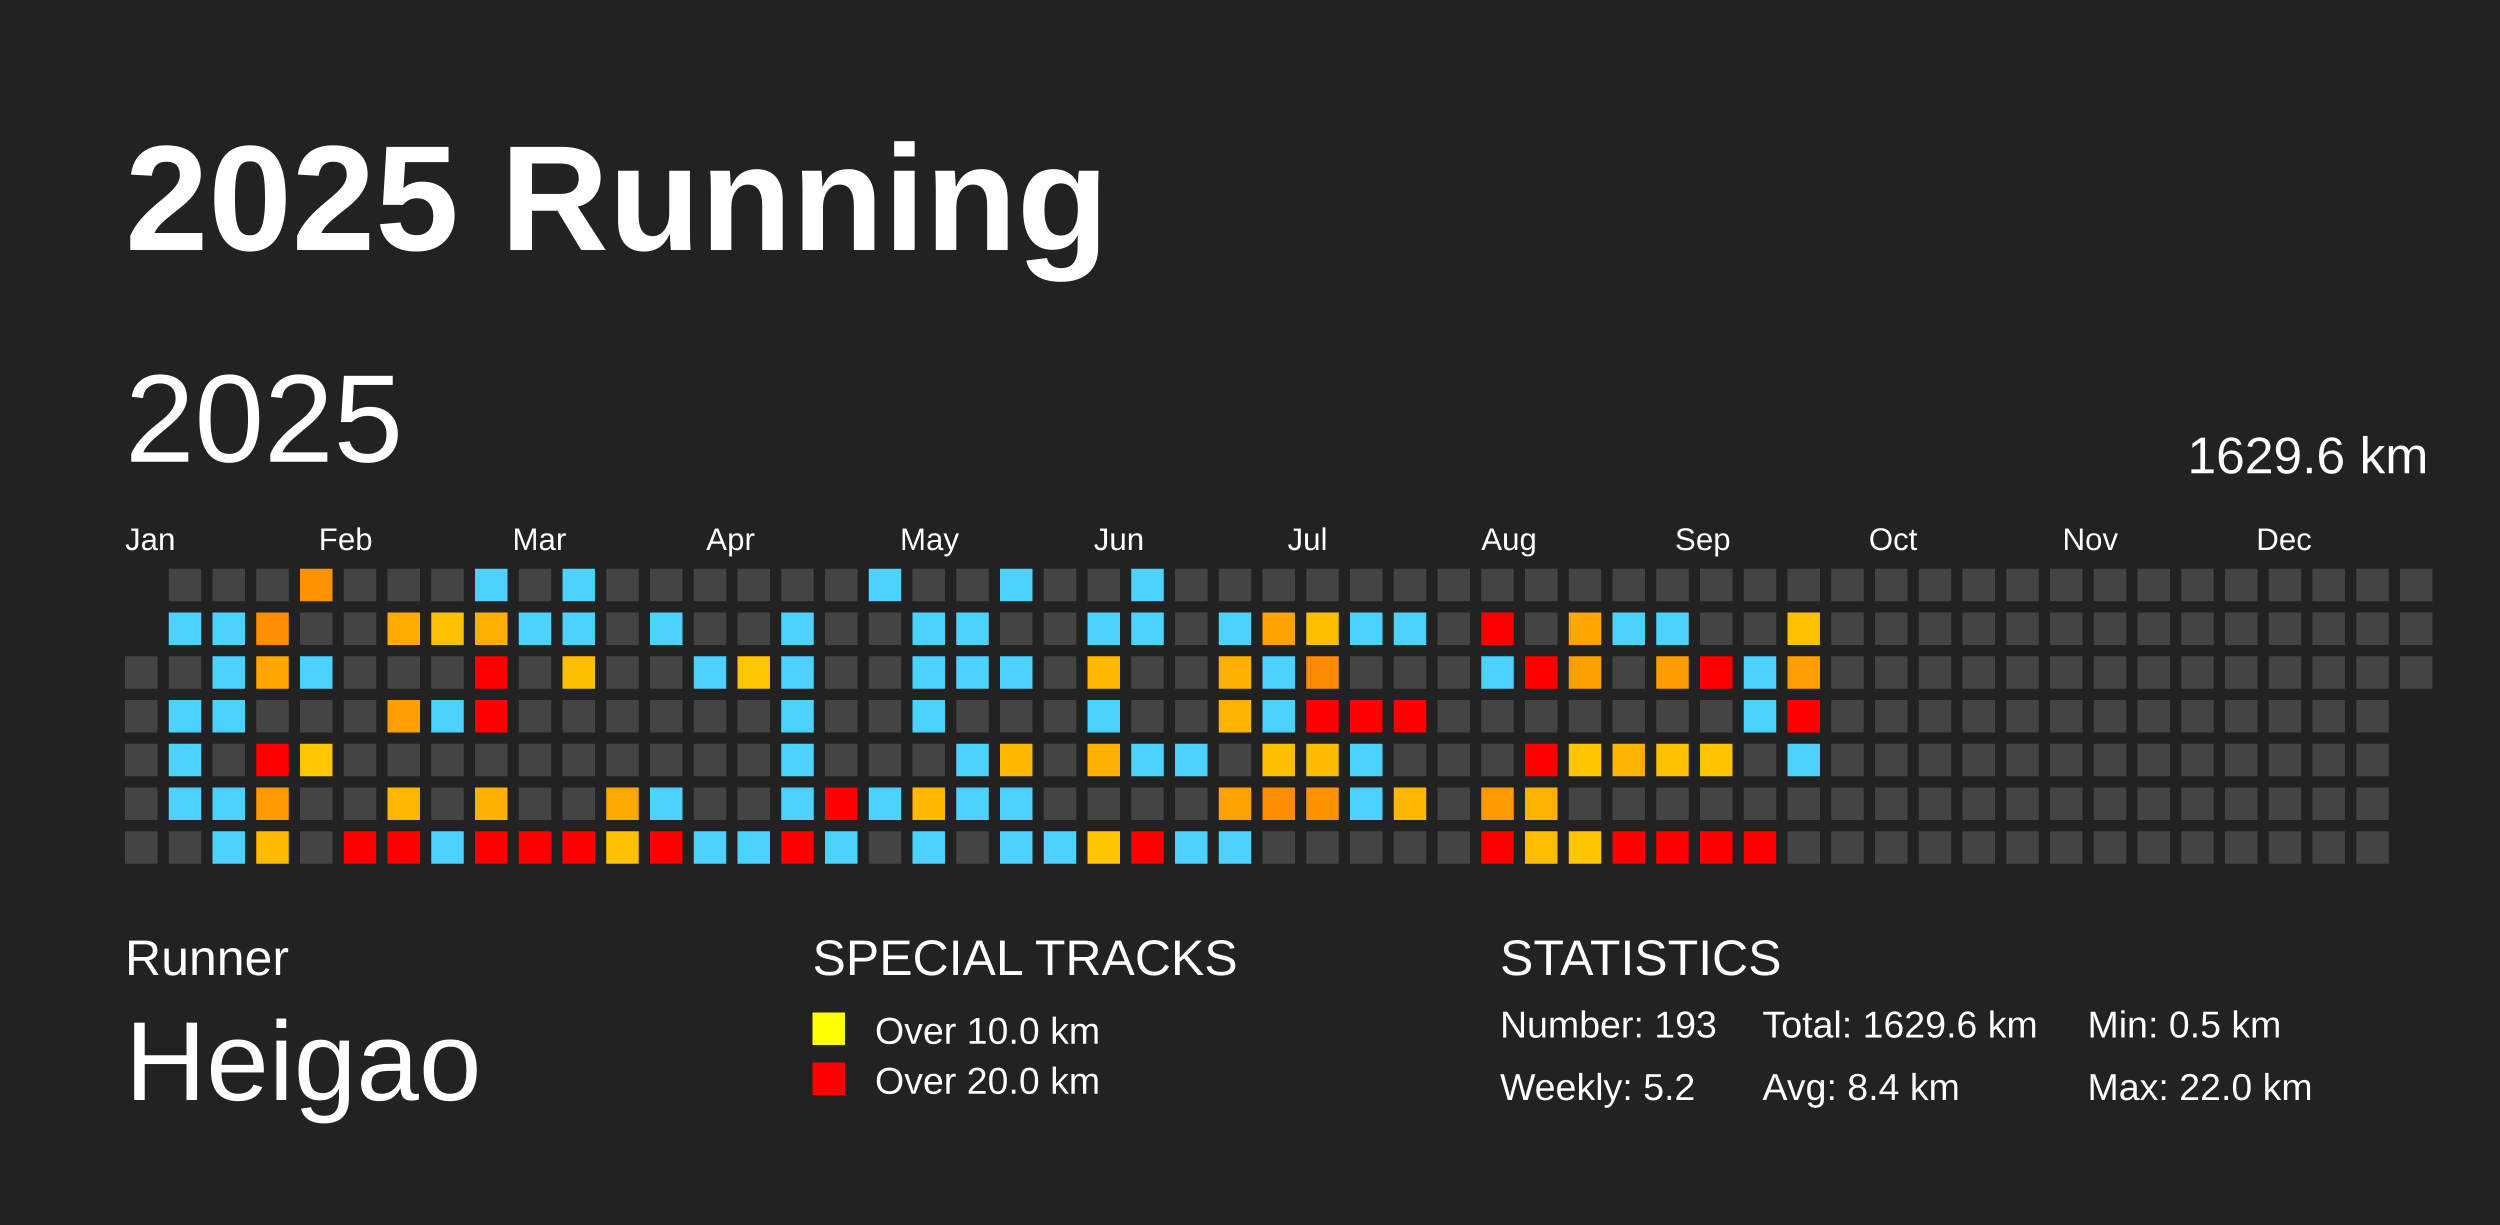
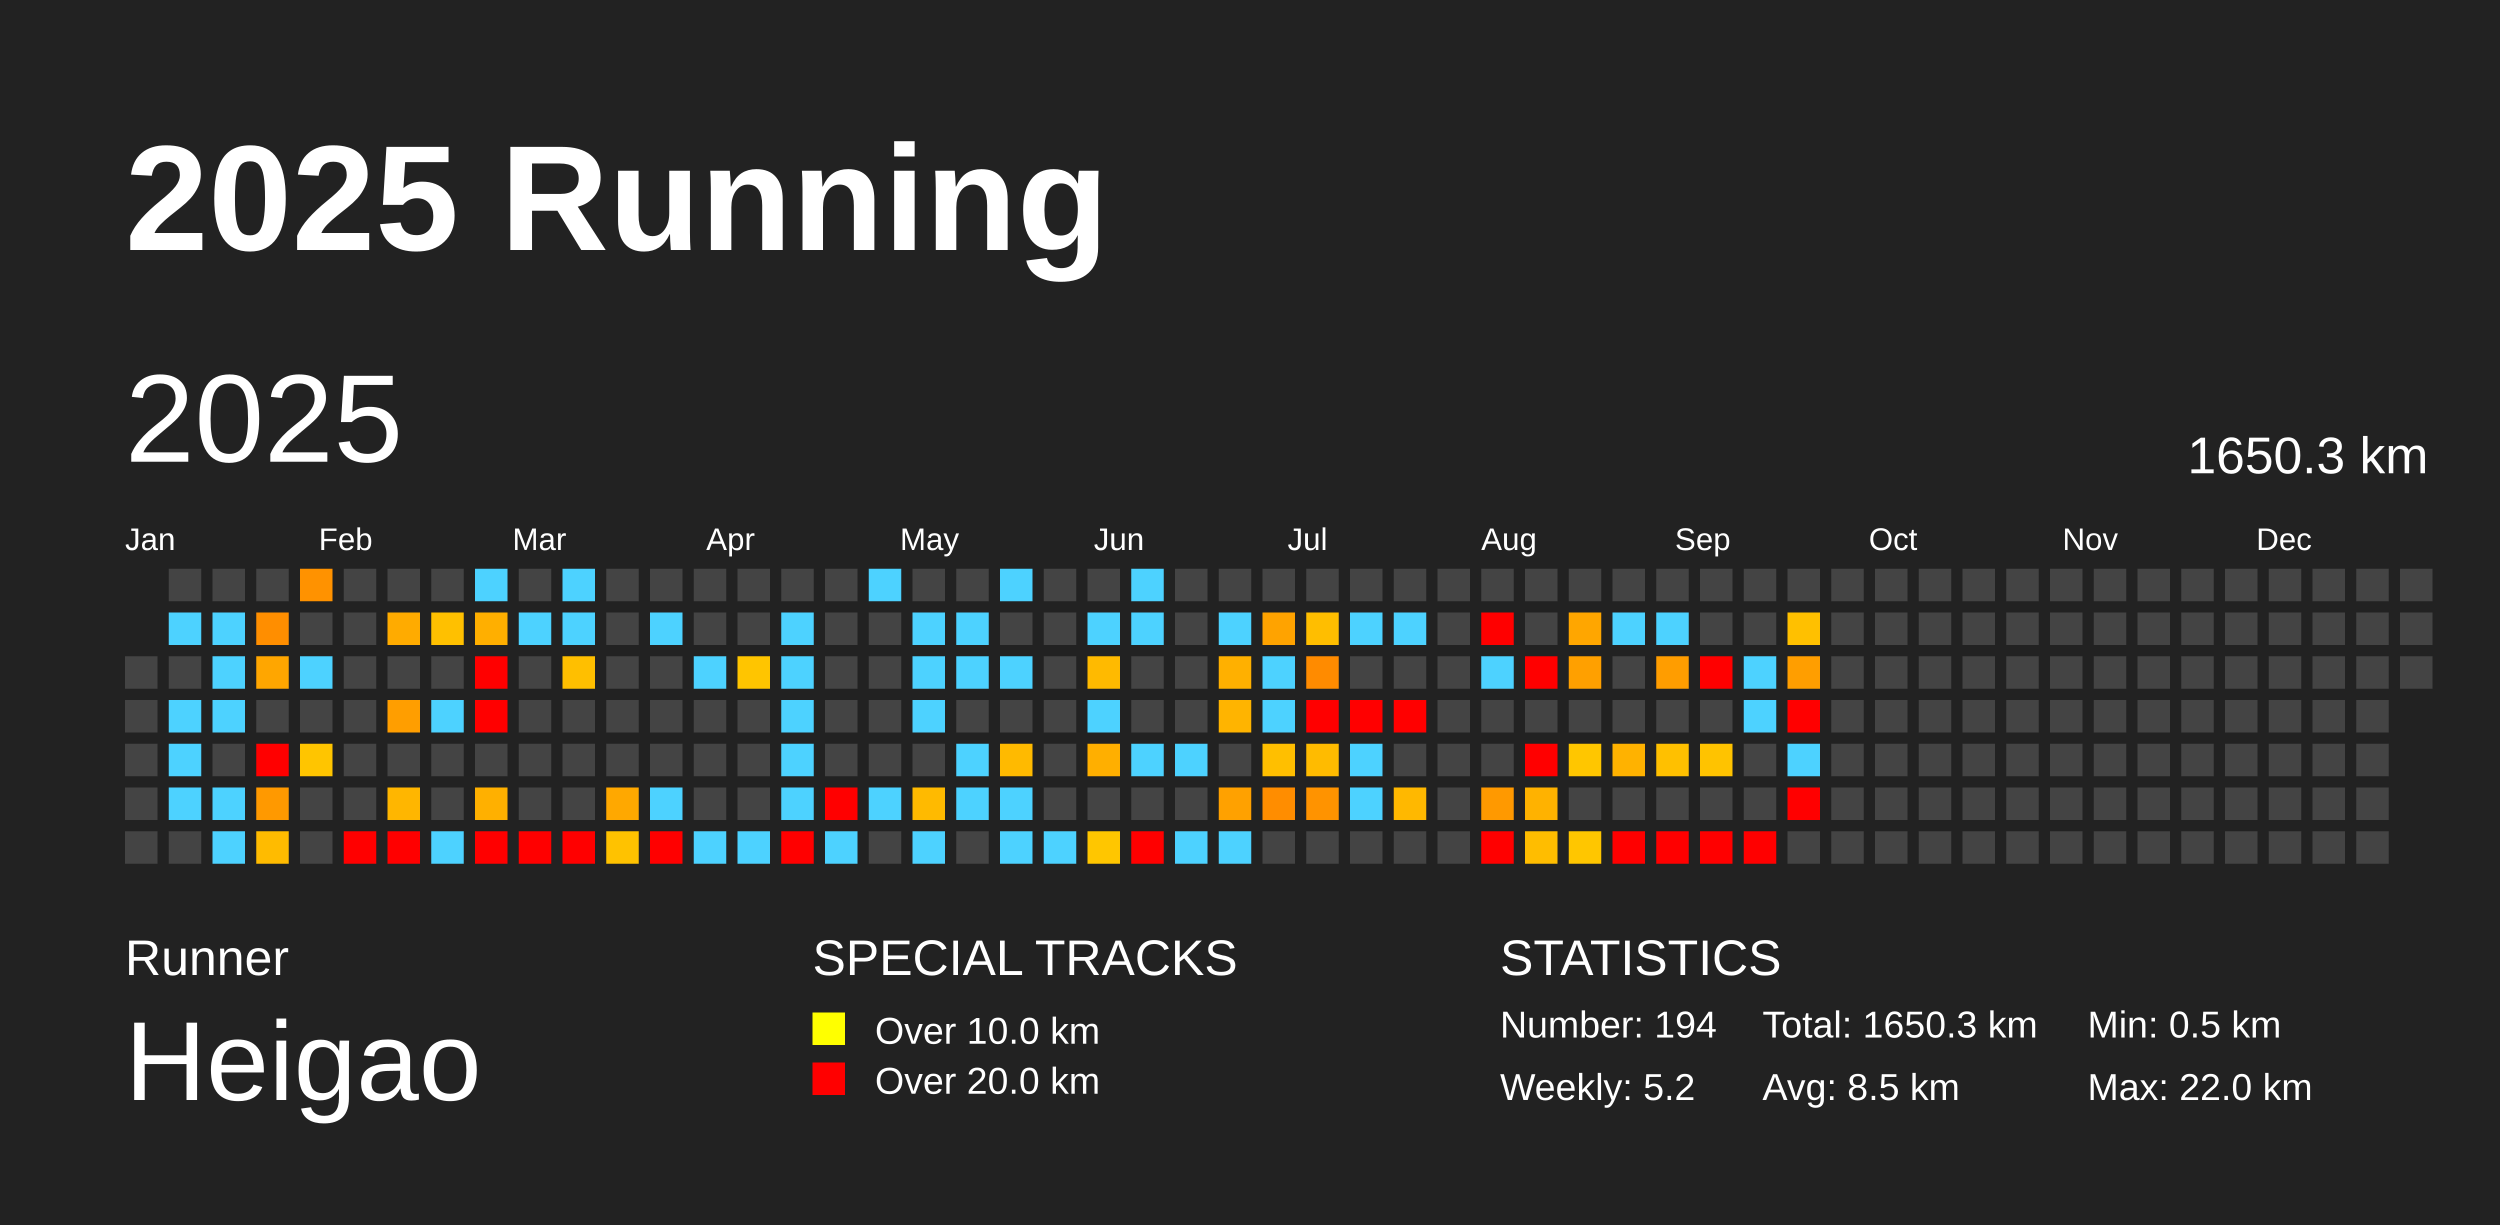
<svg xmlns="http://www.w3.org/2000/svg" baseProfile="full" height="98mm" version="1.1" viewBox="0,0,200,98" width="200mm">
  <defs />
  <rect fill="#222222" height="98" width="200" x="0" y="0" />
  <text fill="#FFFFFF" style="font-size:12px; font-family:Arial; font-weight:bold;" x="10" y="20">2025 Running</text>
  <text fill="#FFFFFF" style="font-size:4px; font-family:Arial" x="10" y="78">Runner</text>
  <text fill="#FFFFFF" style="font-size:9px; font-family:Arial" x="10" y="88">Heigao</text>
  <text fill="#FFFFFF" style="font-size:4px; font-family:Arial" x="65" y="78">SPECIAL TRACKS</text>
  <rect fill="yellow" height="2.6" width="2.6" x="65" y="81" />
  <text fill="#FFFFFF" style="font-size:3px; font-family:Arial" x="70" y="83.5">Over 10.0 km</text>
  <rect fill="red" height="2.6" width="2.6" x="65" y="85" />
  <text fill="#FFFFFF" style="font-size:3px; font-family:Arial" x="70" y="87.5">Over 20.0 km</text>
  <text fill="#FFFFFF" style="font-size:4px; font-family:Arial" x="120" y="78">STATISTICS</text>
-   <text fill="#FFFFFF" style="font-size:3px; font-family:Arial" x="120" y="83">Number: 193</text>
+   <text fill="#FFFFFF" style="font-size:3px; font-family:Arial" x="120" y="83">Number: 194</text>
  <text fill="#FFFFFF" style="font-size:3px; font-family:Arial" x="120" y="88">Weekly: 5.2</text>
-   <text fill="#FFFFFF" style="font-size:3px; font-family:Arial" x="141" y="83">Total: 1629.6 km</text>
-   <text fill="#FFFFFF" style="font-size:3px; font-family:Arial" x="141" y="88">Avg: 8.4 km</text>
+   <text fill="#FFFFFF" style="font-size:3px; font-family:Arial" x="141" y="83">Total: 1650.3 km</text>
+   <text fill="#FFFFFF" style="font-size:3px; font-family:Arial" x="141" y="88">Avg: 8.5 km</text>
  <text fill="#FFFFFF" style="font-size:3px; font-family:Arial" x="167" y="83">Min: 0.5 km</text>
  <text fill="#FFFFFF" style="font-size:3px; font-family:Arial" x="167" y="88">Max: 22.0 km</text>
  <text dominant-baseline="hanging" fill="#FFFFFF" style="font-size:10.0px; font-family:Arial;" x="10" y="30">2025</text>
-   <text dominant-baseline="hanging" fill="#FFFFFF" style="font-size:4.125px; font-family:Arial;" x="175" y="35">1629.6 km</text>
+   <text dominant-baseline="hanging" fill="#FFFFFF" style="font-size:4.125px; font-family:Arial;" x="175" y="35">1650.3 km</text>
  <text fill="#FFFFFF" style="font-size:2.5px; font-family:Arial" x="10.0" y="44">Jan</text>
  <text fill="#FFFFFF" style="font-size:2.5px; font-family:Arial" x="25.5" y="44">Feb</text>
  <text fill="#FFFFFF" style="font-size:2.5px; font-family:Arial" x="41.0" y="44">Mar</text>
  <text fill="#FFFFFF" style="font-size:2.5px; font-family:Arial" x="56.5" y="44">Apr</text>
  <text fill="#FFFFFF" style="font-size:2.5px; font-family:Arial" x="72.0" y="44">May</text>
  <text fill="#FFFFFF" style="font-size:2.5px; font-family:Arial" x="87.5" y="44">Jun</text>
  <text fill="#FFFFFF" style="font-size:2.5px; font-family:Arial" x="103.0" y="44">Jul</text>
  <text fill="#FFFFFF" style="font-size:2.5px; font-family:Arial" x="118.5" y="44">Aug</text>
  <text fill="#FFFFFF" style="font-size:2.5px; font-family:Arial" x="134.0" y="44">Sep</text>
  <text fill="#FFFFFF" style="font-size:2.5px; font-family:Arial" x="149.5" y="44">Oct</text>
  <text fill="#FFFFFF" style="font-size:2.5px; font-family:Arial" x="165.0" y="44">Nov</text>
  <text fill="#FFFFFF" style="font-size:2.5px; font-family:Arial" x="180.5" y="44">Dec</text>
  <rect fill="#444444" height="2.6" width="2.6" x="10.0" y="52.5" />
  <rect fill="#444444" height="2.6" width="2.6" x="10.0" y="56.0" />
  <rect fill="#444444" height="2.6" width="2.6" x="10.0" y="59.5" />
  <rect fill="#444444" height="2.6" width="2.6" x="10.0" y="63.0" />
  <rect fill="#444444" height="2.6" width="2.6" x="10.0" y="66.5" />
  <rect fill="#444444" height="2.6" width="2.6" x="13.5" y="45.5" />
  <rect fill="#4dd2ff" height="2.6" width="2.6" x="13.5" y="49.0" />
  <rect fill="#444444" height="2.6" width="2.6" x="13.5" y="52.5" />
  <rect fill="#4dd2ff" height="2.6" width="2.6" x="13.5" y="56.0" />
  <rect fill="#4dd2ff" height="2.6" width="2.6" x="13.5" y="59.5" />
  <rect fill="#4dd2ff" height="2.6" width="2.6" x="13.5" y="63.0" />
  <rect fill="#444444" height="2.6" width="2.6" x="13.5" y="66.5" />
  <rect fill="#444444" height="2.6" width="2.6" x="17.0" y="45.5" />
  <rect fill="#4dd2ff" height="2.6" width="2.6" x="17.0" y="49.0" />
  <rect fill="#4dd2ff" height="2.6" width="2.6" x="17.0" y="52.5" />
  <rect fill="#4dd2ff" height="2.6" width="2.6" x="17.0" y="56.0" />
  <rect fill="#444444" height="2.6" width="2.6" x="17.0" y="59.5" />
  <rect fill="#4dd2ff" height="2.6" width="2.6" x="17.0" y="63.0" />
  <rect fill="#4dd2ff" height="2.6" width="2.6" x="17.0" y="66.5" />
  <rect fill="#444444" height="2.6" width="2.6" x="20.5" y="45.5" />
  <rect fill="#ff8e00" height="2.6" width="2.6" x="20.5" y="49.0" />
  <rect fill="#ffa600" height="2.6" width="2.6" x="20.5" y="52.5" />
  <rect fill="#444444" height="2.6" width="2.6" x="20.5" y="56.0" />
  <rect fill="red" height="2.6" width="2.6" x="20.5" y="59.5" />
  <rect fill="#ff9900" height="2.6" width="2.6" x="20.5" y="63.0" />
  <rect fill="#ffbb00" height="2.6" width="2.6" x="20.5" y="66.5" />
  <rect fill="#ff9200" height="2.6" width="2.6" x="24.0" y="45.5" />
  <rect fill="#444444" height="2.6" width="2.6" x="24.0" y="49.0" />
  <rect fill="#4dd2ff" height="2.6" width="2.6" x="24.0" y="52.5" />
  <rect fill="#444444" height="2.6" width="2.6" x="24.0" y="56.0" />
  <rect fill="#ffc500" height="2.6" width="2.6" x="24.0" y="59.5" />
  <rect fill="#444444" height="2.6" width="2.6" x="24.0" y="63.0" />
  <rect fill="#444444" height="2.6" width="2.6" x="24.0" y="66.5" />
  <rect fill="#444444" height="2.6" width="2.6" x="27.5" y="45.5" />
  <rect fill="#444444" height="2.6" width="2.6" x="27.5" y="49.0" />
  <rect fill="#444444" height="2.6" width="2.6" x="27.5" y="52.5" />
  <rect fill="#444444" height="2.6" width="2.6" x="27.5" y="56.0" />
  <rect fill="#444444" height="2.6" width="2.6" x="27.5" y="59.5" />
  <rect fill="#444444" height="2.6" width="2.6" x="27.5" y="63.0" />
  <rect fill="red" height="2.6" width="2.6" x="27.5" y="66.5" />
  <rect fill="#444444" height="2.6" width="2.6" x="31.0" y="45.5" />
  <rect fill="#ffab00" height="2.6" width="2.6" x="31.0" y="49.0" />
  <rect fill="#444444" height="2.6" width="2.6" x="31.0" y="52.5" />
  <rect fill="#ff9e00" height="2.6" width="2.6" x="31.0" y="56.0" />
  <rect fill="#444444" height="2.6" width="2.6" x="31.0" y="59.5" />
  <rect fill="#ffb600" height="2.6" width="2.6" x="31.0" y="63.0" />
  <rect fill="red" height="2.6" width="2.6" x="31.0" y="66.5" />
  <rect fill="#444444" height="2.6" width="2.6" x="34.5" y="45.5" />
  <rect fill="#ffc000" height="2.6" width="2.6" x="34.5" y="49.0" />
  <rect fill="#444444" height="2.6" width="2.6" x="34.5" y="52.5" />
  <rect fill="#4dd2ff" height="2.6" width="2.6" x="34.5" y="56.0" />
  <rect fill="#444444" height="2.6" width="2.6" x="34.5" y="59.5" />
  <rect fill="#444444" height="2.6" width="2.6" x="34.5" y="63.0" />
  <rect fill="#4dd2ff" height="2.6" width="2.6" x="34.5" y="66.5" />
  <rect fill="#4dd2ff" height="2.6" width="2.6" x="38.0" y="45.5" />
  <rect fill="#ffaf00" height="2.6" width="2.6" x="38.0" y="49.0" />
  <rect fill="red" height="2.6" width="2.6" x="38.0" y="52.5" />
  <rect fill="red" height="2.6" width="2.6" x="38.0" y="56.0" />
  <rect fill="#444444" height="2.6" width="2.6" x="38.0" y="59.5" />
  <rect fill="#ffb000" height="2.6" width="2.6" x="38.0" y="63.0" />
  <rect fill="red" height="2.6" width="2.6" x="38.0" y="66.5" />
  <rect fill="#444444" height="2.6" width="2.6" x="41.5" y="45.5" />
  <rect fill="#4dd2ff" height="2.6" width="2.6" x="41.5" y="49.0" />
  <rect fill="#444444" height="2.6" width="2.6" x="41.5" y="52.5" />
  <rect fill="#444444" height="2.6" width="2.6" x="41.5" y="56.0" />
  <rect fill="#444444" height="2.6" width="2.6" x="41.5" y="59.5" />
  <rect fill="#444444" height="2.6" width="2.6" x="41.5" y="63.0" />
  <rect fill="red" height="2.6" width="2.6" x="41.5" y="66.5" />
  <rect fill="#4dd2ff" height="2.6" width="2.6" x="45.0" y="45.5" />
  <rect fill="#4dd2ff" height="2.6" width="2.6" x="45.0" y="49.0" />
  <rect fill="#ffbf00" height="2.6" width="2.6" x="45.0" y="52.5" />
  <rect fill="#444444" height="2.6" width="2.6" x="45.0" y="56.0" />
  <rect fill="#444444" height="2.6" width="2.6" x="45.0" y="59.5" />
  <rect fill="#444444" height="2.6" width="2.6" x="45.0" y="63.0" />
  <rect fill="red" height="2.6" width="2.6" x="45.0" y="66.5" />
  <rect fill="#444444" height="2.6" width="2.6" x="48.5" y="45.5" />
  <rect fill="#444444" height="2.6" width="2.6" x="48.5" y="49.0" />
  <rect fill="#444444" height="2.6" width="2.6" x="48.5" y="52.5" />
  <rect fill="#444444" height="2.6" width="2.6" x="48.5" y="56.0" />
  <rect fill="#444444" height="2.6" width="2.6" x="48.5" y="59.5" />
  <rect fill="#ffa800" height="2.6" width="2.6" x="48.5" y="63.0" />
  <rect fill="#ffc200" height="2.6" width="2.6" x="48.5" y="66.5" />
  <rect fill="#444444" height="2.6" width="2.6" x="52.0" y="45.5" />
  <rect fill="#4dd2ff" height="2.6" width="2.6" x="52.0" y="49.0" />
  <rect fill="#444444" height="2.6" width="2.6" x="52.0" y="52.5" />
  <rect fill="#444444" height="2.6" width="2.6" x="52.0" y="56.0" />
  <rect fill="#444444" height="2.6" width="2.6" x="52.0" y="59.5" />
  <rect fill="#4dd2ff" height="2.6" width="2.6" x="52.0" y="63.0" />
  <rect fill="red" height="2.6" width="2.6" x="52.0" y="66.5" />
  <rect fill="#444444" height="2.6" width="2.6" x="55.5" y="45.5" />
  <rect fill="#444444" height="2.6" width="2.6" x="55.5" y="49.0" />
  <rect fill="#4dd2ff" height="2.6" width="2.6" x="55.5" y="52.5" />
  <rect fill="#444444" height="2.6" width="2.6" x="55.5" y="56.0" />
  <rect fill="#444444" height="2.6" width="2.6" x="55.5" y="59.5" />
  <rect fill="#444444" height="2.6" width="2.6" x="55.5" y="63.0" />
  <rect fill="#4dd2ff" height="2.6" width="2.6" x="55.5" y="66.5" />
  <rect fill="#444444" height="2.6" width="2.6" x="59.0" y="45.5" />
  <rect fill="#444444" height="2.6" width="2.6" x="59.0" y="49.0" />
  <rect fill="#ffc500" height="2.6" width="2.6" x="59.0" y="52.5" />
  <rect fill="#444444" height="2.6" width="2.6" x="59.0" y="56.0" />
  <rect fill="#444444" height="2.6" width="2.6" x="59.0" y="59.5" />
  <rect fill="#444444" height="2.6" width="2.6" x="59.0" y="63.0" />
  <rect fill="#4dd2ff" height="2.6" width="2.6" x="59.0" y="66.5" />
  <rect fill="#444444" height="2.6" width="2.6" x="62.5" y="45.5" />
  <rect fill="#4dd2ff" height="2.6" width="2.6" x="62.5" y="49.0" />
  <rect fill="#4dd2ff" height="2.6" width="2.6" x="62.5" y="52.5" />
  <rect fill="#4dd2ff" height="2.6" width="2.6" x="62.5" y="56.0" />
  <rect fill="#4dd2ff" height="2.6" width="2.6" x="62.5" y="59.5" />
  <rect fill="#4dd2ff" height="2.6" width="2.6" x="62.5" y="63.0" />
  <rect fill="red" height="2.6" width="2.6" x="62.5" y="66.5" />
  <rect fill="#444444" height="2.6" width="2.6" x="66.0" y="45.5" />
  <rect fill="#444444" height="2.6" width="2.6" x="66.0" y="49.0" />
  <rect fill="#444444" height="2.6" width="2.6" x="66.0" y="52.5" />
  <rect fill="#444444" height="2.6" width="2.6" x="66.0" y="56.0" />
  <rect fill="#444444" height="2.6" width="2.6" x="66.0" y="59.5" />
  <rect fill="red" height="2.6" width="2.6" x="66.0" y="63.0" />
  <rect fill="#4dd2ff" height="2.6" width="2.6" x="66.0" y="66.5" />
  <rect fill="#4dd2ff" height="2.6" width="2.6" x="69.5" y="45.5" />
  <rect fill="#444444" height="2.6" width="2.6" x="69.5" y="49.0" />
  <rect fill="#444444" height="2.6" width="2.6" x="69.5" y="52.5" />
  <rect fill="#444444" height="2.6" width="2.6" x="69.5" y="56.0" />
  <rect fill="#444444" height="2.6" width="2.6" x="69.5" y="59.5" />
  <rect fill="#4dd2ff" height="2.6" width="2.6" x="69.5" y="63.0" />
  <rect fill="#444444" height="2.6" width="2.6" x="69.5" y="66.5" />
  <rect fill="#444444" height="2.6" width="2.6" x="73.0" y="45.5" />
  <rect fill="#4dd2ff" height="2.6" width="2.6" x="73.0" y="49.0" />
  <rect fill="#4dd2ff" height="2.6" width="2.6" x="73.0" y="52.5" />
  <rect fill="#4dd2ff" height="2.6" width="2.6" x="73.0" y="56.0" />
  <rect fill="#444444" height="2.6" width="2.6" x="73.0" y="59.5" />
  <rect fill="#ffba00" height="2.6" width="2.6" x="73.0" y="63.0" />
  <rect fill="#4dd2ff" height="2.6" width="2.6" x="73.0" y="66.5" />
  <rect fill="#444444" height="2.6" width="2.6" x="76.5" y="45.5" />
  <rect fill="#4dd2ff" height="2.6" width="2.6" x="76.5" y="49.0" />
  <rect fill="#4dd2ff" height="2.6" width="2.6" x="76.5" y="52.5" />
  <rect fill="#444444" height="2.6" width="2.6" x="76.5" y="56.0" />
  <rect fill="#4dd2ff" height="2.6" width="2.6" x="76.5" y="59.5" />
  <rect fill="#4dd2ff" height="2.6" width="2.6" x="76.5" y="63.0" />
  <rect fill="#444444" height="2.6" width="2.6" x="76.5" y="66.5" />
  <rect fill="#4dd2ff" height="2.6" width="2.6" x="80.0" y="45.5" />
  <rect fill="#444444" height="2.6" width="2.6" x="80.0" y="49.0" />
  <rect fill="#4dd2ff" height="2.6" width="2.6" x="80.0" y="52.5" />
  <rect fill="#444444" height="2.6" width="2.6" x="80.0" y="56.0" />
  <rect fill="#ffba00" height="2.6" width="2.6" x="80.0" y="59.5" />
  <rect fill="#4dd2ff" height="2.6" width="2.6" x="80.0" y="63.0" />
  <rect fill="#4dd2ff" height="2.6" width="2.6" x="80.0" y="66.5" />
  <rect fill="#444444" height="2.6" width="2.6" x="83.5" y="45.5" />
  <rect fill="#444444" height="2.6" width="2.6" x="83.5" y="49.0" />
  <rect fill="#444444" height="2.6" width="2.6" x="83.5" y="52.5" />
  <rect fill="#444444" height="2.6" width="2.6" x="83.5" y="56.0" />
  <rect fill="#444444" height="2.6" width="2.6" x="83.5" y="59.5" />
  <rect fill="#444444" height="2.6" width="2.6" x="83.5" y="63.0" />
  <rect fill="#4dd2ff" height="2.6" width="2.6" x="83.5" y="66.5" />
  <rect fill="#444444" height="2.6" width="2.6" x="87.0" y="45.5" />
  <rect fill="#4dd2ff" height="2.6" width="2.6" x="87.0" y="49.0" />
  <rect fill="#ffba00" height="2.6" width="2.6" x="87.0" y="52.5" />
  <rect fill="#4dd2ff" height="2.6" width="2.6" x="87.0" y="56.0" />
  <rect fill="#ffaf00" height="2.6" width="2.6" x="87.0" y="59.5" />
  <rect fill="#444444" height="2.6" width="2.6" x="87.0" y="63.0" />
  <rect fill="#ffc600" height="2.6" width="2.6" x="87.0" y="66.5" />
  <rect fill="#4dd2ff" height="2.6" width="2.6" x="90.5" y="45.5" />
  <rect fill="#4dd2ff" height="2.6" width="2.6" x="90.5" y="49.0" />
  <rect fill="#444444" height="2.6" width="2.6" x="90.5" y="52.5" />
  <rect fill="#444444" height="2.6" width="2.6" x="90.5" y="56.0" />
  <rect fill="#4dd2ff" height="2.6" width="2.6" x="90.5" y="59.5" />
  <rect fill="#444444" height="2.6" width="2.6" x="90.5" y="63.0" />
  <rect fill="red" height="2.6" width="2.6" x="90.5" y="66.5" />
  <rect fill="#444444" height="2.6" width="2.6" x="94.0" y="45.5" />
  <rect fill="#444444" height="2.6" width="2.6" x="94.0" y="49.0" />
  <rect fill="#444444" height="2.6" width="2.6" x="94.0" y="52.5" />
  <rect fill="#444444" height="2.6" width="2.6" x="94.0" y="56.0" />
  <rect fill="#4dd2ff" height="2.6" width="2.6" x="94.0" y="59.5" />
  <rect fill="#444444" height="2.6" width="2.6" x="94.0" y="63.0" />
  <rect fill="#4dd2ff" height="2.6" width="2.6" x="94.0" y="66.5" />
  <rect fill="#444444" height="2.6" width="2.6" x="97.5" y="45.5" />
  <rect fill="#4dd2ff" height="2.6" width="2.6" x="97.5" y="49.0" />
  <rect fill="#ffb000" height="2.6" width="2.6" x="97.5" y="52.5" />
  <rect fill="#ffb400" height="2.6" width="2.6" x="97.5" y="56.0" />
  <rect fill="#444444" height="2.6" width="2.6" x="97.5" y="59.5" />
  <rect fill="#ffa100" height="2.6" width="2.6" x="97.5" y="63.0" />
  <rect fill="#4dd2ff" height="2.6" width="2.6" x="97.5" y="66.5" />
  <rect fill="#444444" height="2.6" width="2.6" x="101.0" y="45.5" />
  <rect fill="#ffa300" height="2.6" width="2.6" x="101.0" y="49.0" />
  <rect fill="#4dd2ff" height="2.6" width="2.6" x="101.0" y="52.5" />
  <rect fill="#4dd2ff" height="2.6" width="2.6" x="101.0" y="56.0" />
  <rect fill="#ffbf00" height="2.6" width="2.6" x="101.0" y="59.5" />
  <rect fill="#ff8d00" height="2.6" width="2.6" x="101.0" y="63.0" />
  <rect fill="#444444" height="2.6" width="2.6" x="101.0" y="66.5" />
  <rect fill="#444444" height="2.6" width="2.6" x="104.5" y="45.5" />
  <rect fill="#ffbe00" height="2.6" width="2.6" x="104.5" y="49.0" />
  <rect fill="#ff8b00" height="2.6" width="2.6" x="104.5" y="52.5" />
  <rect fill="red" height="2.6" width="2.6" x="104.5" y="56.0" />
  <rect fill="#ffbb00" height="2.6" width="2.6" x="104.5" y="59.5" />
  <rect fill="#ff9300" height="2.6" width="2.6" x="104.5" y="63.0" />
  <rect fill="#444444" height="2.6" width="2.6" x="104.5" y="66.5" />
  <rect fill="#444444" height="2.6" width="2.6" x="108.0" y="45.5" />
  <rect fill="#4dd2ff" height="2.6" width="2.6" x="108.0" y="49.0" />
  <rect fill="#444444" height="2.6" width="2.6" x="108.0" y="52.5" />
  <rect fill="red" height="2.6" width="2.6" x="108.0" y="56.0" />
  <rect fill="#4dd2ff" height="2.6" width="2.6" x="108.0" y="59.5" />
  <rect fill="#4dd2ff" height="2.6" width="2.6" x="108.0" y="63.0" />
  <rect fill="#444444" height="2.6" width="2.6" x="108.0" y="66.5" />
  <rect fill="#444444" height="2.6" width="2.6" x="111.5" y="45.5" />
  <rect fill="#4dd2ff" height="2.6" width="2.6" x="111.5" y="49.0" />
  <rect fill="#444444" height="2.6" width="2.6" x="111.5" y="52.5" />
  <rect fill="red" height="2.6" width="2.6" x="111.5" y="56.0" />
  <rect fill="#444444" height="2.6" width="2.6" x="111.5" y="59.5" />
  <rect fill="#ffb800" height="2.6" width="2.6" x="111.5" y="63.0" />
  <rect fill="#444444" height="2.6" width="2.6" x="111.5" y="66.5" />
  <rect fill="#444444" height="2.6" width="2.6" x="115.0" y="45.5" />
  <rect fill="#444444" height="2.6" width="2.6" x="115.0" y="49.0" />
  <rect fill="#444444" height="2.6" width="2.6" x="115.0" y="52.5" />
  <rect fill="#444444" height="2.6" width="2.6" x="115.0" y="56.0" />
  <rect fill="#444444" height="2.6" width="2.6" x="115.0" y="59.5" />
  <rect fill="#444444" height="2.6" width="2.6" x="115.0" y="63.0" />
  <rect fill="#444444" height="2.6" width="2.6" x="115.0" y="66.5" />
  <rect fill="#444444" height="2.6" width="2.6" x="118.5" y="45.5" />
  <rect fill="red" height="2.6" width="2.6" x="118.5" y="49.0" />
  <rect fill="#4dd2ff" height="2.6" width="2.6" x="118.5" y="52.5" />
  <rect fill="#444444" height="2.6" width="2.6" x="118.5" y="56.0" />
  <rect fill="#444444" height="2.6" width="2.6" x="118.5" y="59.5" />
  <rect fill="#ff9900" height="2.6" width="2.6" x="118.5" y="63.0" />
  <rect fill="red" height="2.6" width="2.6" x="118.5" y="66.5" />
  <rect fill="#444444" height="2.6" width="2.6" x="122.0" y="45.5" />
  <rect fill="#444444" height="2.6" width="2.6" x="122.0" y="49.0" />
  <rect fill="red" height="2.6" width="2.6" x="122.0" y="52.5" />
  <rect fill="#444444" height="2.6" width="2.6" x="122.0" y="56.0" />
  <rect fill="red" height="2.6" width="2.6" x="122.0" y="59.5" />
  <rect fill="#ffb200" height="2.6" width="2.6" x="122.0" y="63.0" />
  <rect fill="#ffbd00" height="2.6" width="2.6" x="122.0" y="66.5" />
  <rect fill="#444444" height="2.6" width="2.6" x="125.5" y="45.5" />
  <rect fill="#ffa600" height="2.6" width="2.6" x="125.5" y="49.0" />
  <rect fill="#ffa000" height="2.6" width="2.6" x="125.5" y="52.5" />
  <rect fill="#444444" height="2.6" width="2.6" x="125.5" y="56.0" />
  <rect fill="#ffc600" height="2.6" width="2.6" x="125.5" y="59.5" />
  <rect fill="#444444" height="2.6" width="2.6" x="125.5" y="63.0" />
  <rect fill="#ffc600" height="2.6" width="2.6" x="125.5" y="66.5" />
  <rect fill="#444444" height="2.6" width="2.6" x="129.0" y="45.5" />
  <rect fill="#4dd2ff" height="2.6" width="2.6" x="129.0" y="49.0" />
  <rect fill="#444444" height="2.6" width="2.6" x="129.0" y="52.5" />
  <rect fill="#444444" height="2.6" width="2.6" x="129.0" y="56.0" />
  <rect fill="#ffb200" height="2.6" width="2.6" x="129.0" y="59.5" />
  <rect fill="#444444" height="2.6" width="2.6" x="129.0" y="63.0" />
  <rect fill="red" height="2.6" width="2.6" x="129.0" y="66.5" />
  <rect fill="#444444" height="2.6" width="2.6" x="132.5" y="45.5" />
  <rect fill="#4dd2ff" height="2.6" width="2.6" x="132.5" y="49.0" />
  <rect fill="#ff9d00" height="2.6" width="2.6" x="132.5" y="52.5" />
  <rect fill="#444444" height="2.6" width="2.6" x="132.5" y="56.0" />
  <rect fill="#ffc000" height="2.6" width="2.6" x="132.5" y="59.5" />
  <rect fill="#444444" height="2.6" width="2.6" x="132.5" y="63.0" />
  <rect fill="red" height="2.6" width="2.6" x="132.5" y="66.5" />
  <rect fill="#444444" height="2.6" width="2.6" x="136.0" y="45.5" />
  <rect fill="#444444" height="2.6" width="2.6" x="136.0" y="49.0" />
  <rect fill="red" height="2.6" width="2.6" x="136.0" y="52.5" />
  <rect fill="#444444" height="2.6" width="2.6" x="136.0" y="56.0" />
  <rect fill="#ffc300" height="2.6" width="2.6" x="136.0" y="59.5" />
  <rect fill="#444444" height="2.6" width="2.6" x="136.0" y="63.0" />
  <rect fill="red" height="2.6" width="2.6" x="136.0" y="66.5" />
  <rect fill="#444444" height="2.6" width="2.6" x="139.5" y="45.5" />
  <rect fill="#444444" height="2.6" width="2.6" x="139.5" y="49.0" />
  <rect fill="#4dd2ff" height="2.6" width="2.6" x="139.5" y="52.5" />
  <rect fill="#4dd2ff" height="2.6" width="2.6" x="139.5" y="56.0" />
  <rect fill="#444444" height="2.6" width="2.6" x="139.5" y="59.5" />
  <rect fill="#444444" height="2.6" width="2.6" x="139.5" y="63.0" />
  <rect fill="red" height="2.6" width="2.6" x="139.5" y="66.5" />
  <rect fill="#444444" height="2.6" width="2.6" x="143.0" y="45.5" />
  <rect fill="#ffc000" height="2.6" width="2.6" x="143.0" y="49.0" />
  <rect fill="#ff9e00" height="2.6" width="2.6" x="143.0" y="52.5" />
  <rect fill="red" height="2.6" width="2.6" x="143.0" y="56.0" />
  <rect fill="#4dd2ff" height="2.6" width="2.6" x="143.0" y="59.5" />
-   <rect fill="#444444" height="2.6" width="2.6" x="143.0" y="63.0" />
+   <rect fill="red" height="2.6" width="2.6" x="143.0" y="63.0" />
  <rect fill="#444444" height="2.6" width="2.6" x="143.0" y="66.5" />
  <rect fill="#444444" height="2.6" width="2.6" x="146.5" y="45.5" />
  <rect fill="#444444" height="2.6" width="2.6" x="146.5" y="49.0" />
  <rect fill="#444444" height="2.6" width="2.6" x="146.5" y="52.5" />
  <rect fill="#444444" height="2.6" width="2.6" x="146.5" y="56.0" />
  <rect fill="#444444" height="2.6" width="2.6" x="146.5" y="59.5" />
  <rect fill="#444444" height="2.6" width="2.6" x="146.5" y="63.0" />
  <rect fill="#444444" height="2.6" width="2.6" x="146.5" y="66.5" />
  <rect fill="#444444" height="2.6" width="2.6" x="150.0" y="45.5" />
  <rect fill="#444444" height="2.6" width="2.6" x="150.0" y="49.0" />
  <rect fill="#444444" height="2.6" width="2.6" x="150.0" y="52.5" />
  <rect fill="#444444" height="2.6" width="2.6" x="150.0" y="56.0" />
  <rect fill="#444444" height="2.6" width="2.6" x="150.0" y="59.5" />
  <rect fill="#444444" height="2.6" width="2.6" x="150.0" y="63.0" />
  <rect fill="#444444" height="2.6" width="2.6" x="150.0" y="66.5" />
  <rect fill="#444444" height="2.6" width="2.6" x="153.5" y="45.5" />
  <rect fill="#444444" height="2.6" width="2.6" x="153.5" y="49.0" />
  <rect fill="#444444" height="2.6" width="2.6" x="153.5" y="52.5" />
  <rect fill="#444444" height="2.6" width="2.6" x="153.5" y="56.0" />
  <rect fill="#444444" height="2.6" width="2.6" x="153.5" y="59.5" />
  <rect fill="#444444" height="2.6" width="2.6" x="153.5" y="63.0" />
  <rect fill="#444444" height="2.6" width="2.6" x="153.5" y="66.5" />
  <rect fill="#444444" height="2.6" width="2.6" x="157.0" y="45.5" />
  <rect fill="#444444" height="2.6" width="2.6" x="157.0" y="49.0" />
  <rect fill="#444444" height="2.6" width="2.6" x="157.0" y="52.5" />
  <rect fill="#444444" height="2.6" width="2.6" x="157.0" y="56.0" />
  <rect fill="#444444" height="2.6" width="2.6" x="157.0" y="59.5" />
  <rect fill="#444444" height="2.6" width="2.6" x="157.0" y="63.0" />
  <rect fill="#444444" height="2.6" width="2.6" x="157.0" y="66.5" />
  <rect fill="#444444" height="2.6" width="2.6" x="160.5" y="45.5" />
  <rect fill="#444444" height="2.6" width="2.6" x="160.5" y="49.0" />
  <rect fill="#444444" height="2.6" width="2.6" x="160.5" y="52.5" />
  <rect fill="#444444" height="2.6" width="2.6" x="160.5" y="56.0" />
  <rect fill="#444444" height="2.6" width="2.6" x="160.5" y="59.5" />
  <rect fill="#444444" height="2.6" width="2.6" x="160.5" y="63.0" />
  <rect fill="#444444" height="2.6" width="2.6" x="160.5" y="66.5" />
  <rect fill="#444444" height="2.6" width="2.6" x="164.0" y="45.5" />
  <rect fill="#444444" height="2.6" width="2.6" x="164.0" y="49.0" />
  <rect fill="#444444" height="2.6" width="2.6" x="164.0" y="52.5" />
  <rect fill="#444444" height="2.6" width="2.6" x="164.0" y="56.0" />
  <rect fill="#444444" height="2.6" width="2.6" x="164.0" y="59.5" />
  <rect fill="#444444" height="2.6" width="2.6" x="164.0" y="63.0" />
  <rect fill="#444444" height="2.6" width="2.6" x="164.0" y="66.5" />
  <rect fill="#444444" height="2.6" width="2.6" x="167.5" y="45.5" />
  <rect fill="#444444" height="2.6" width="2.6" x="167.5" y="49.0" />
  <rect fill="#444444" height="2.6" width="2.6" x="167.5" y="52.5" />
  <rect fill="#444444" height="2.6" width="2.6" x="167.5" y="56.0" />
  <rect fill="#444444" height="2.6" width="2.6" x="167.5" y="59.5" />
  <rect fill="#444444" height="2.6" width="2.6" x="167.5" y="63.0" />
  <rect fill="#444444" height="2.6" width="2.6" x="167.5" y="66.5" />
  <rect fill="#444444" height="2.6" width="2.6" x="171.0" y="45.5" />
  <rect fill="#444444" height="2.6" width="2.6" x="171.0" y="49.0" />
  <rect fill="#444444" height="2.6" width="2.6" x="171.0" y="52.5" />
  <rect fill="#444444" height="2.6" width="2.6" x="171.0" y="56.0" />
  <rect fill="#444444" height="2.6" width="2.6" x="171.0" y="59.5" />
  <rect fill="#444444" height="2.6" width="2.6" x="171.0" y="63.0" />
  <rect fill="#444444" height="2.6" width="2.6" x="171.0" y="66.5" />
  <rect fill="#444444" height="2.6" width="2.6" x="174.5" y="45.5" />
  <rect fill="#444444" height="2.6" width="2.6" x="174.5" y="49.0" />
  <rect fill="#444444" height="2.6" width="2.6" x="174.5" y="52.5" />
  <rect fill="#444444" height="2.6" width="2.6" x="174.5" y="56.0" />
  <rect fill="#444444" height="2.6" width="2.6" x="174.5" y="59.5" />
  <rect fill="#444444" height="2.6" width="2.6" x="174.5" y="63.0" />
  <rect fill="#444444" height="2.6" width="2.6" x="174.5" y="66.5" />
  <rect fill="#444444" height="2.6" width="2.6" x="178.0" y="45.5" />
  <rect fill="#444444" height="2.6" width="2.6" x="178.0" y="49.0" />
  <rect fill="#444444" height="2.6" width="2.6" x="178.0" y="52.5" />
  <rect fill="#444444" height="2.6" width="2.6" x="178.0" y="56.0" />
  <rect fill="#444444" height="2.6" width="2.6" x="178.0" y="59.5" />
  <rect fill="#444444" height="2.6" width="2.6" x="178.0" y="63.0" />
  <rect fill="#444444" height="2.6" width="2.6" x="178.0" y="66.5" />
  <rect fill="#444444" height="2.6" width="2.6" x="181.5" y="45.5" />
  <rect fill="#444444" height="2.6" width="2.6" x="181.5" y="49.0" />
  <rect fill="#444444" height="2.6" width="2.6" x="181.5" y="52.5" />
  <rect fill="#444444" height="2.6" width="2.6" x="181.5" y="56.0" />
  <rect fill="#444444" height="2.6" width="2.6" x="181.5" y="59.5" />
  <rect fill="#444444" height="2.6" width="2.6" x="181.5" y="63.0" />
  <rect fill="#444444" height="2.6" width="2.6" x="181.5" y="66.5" />
  <rect fill="#444444" height="2.6" width="2.6" x="185.0" y="45.5" />
  <rect fill="#444444" height="2.6" width="2.6" x="185.0" y="49.0" />
  <rect fill="#444444" height="2.6" width="2.6" x="185.0" y="52.5" />
  <rect fill="#444444" height="2.6" width="2.6" x="185.0" y="56.0" />
  <rect fill="#444444" height="2.6" width="2.6" x="185.0" y="59.5" />
  <rect fill="#444444" height="2.6" width="2.6" x="185.0" y="63.0" />
  <rect fill="#444444" height="2.6" width="2.6" x="185.0" y="66.5" />
  <rect fill="#444444" height="2.6" width="2.6" x="188.5" y="45.5" />
  <rect fill="#444444" height="2.6" width="2.6" x="188.5" y="49.0" />
  <rect fill="#444444" height="2.6" width="2.6" x="188.5" y="52.5" />
  <rect fill="#444444" height="2.6" width="2.6" x="188.5" y="56.0" />
  <rect fill="#444444" height="2.6" width="2.6" x="188.5" y="59.5" />
  <rect fill="#444444" height="2.6" width="2.6" x="188.5" y="63.0" />
  <rect fill="#444444" height="2.6" width="2.6" x="188.5" y="66.5" />
  <rect fill="#444444" height="2.6" width="2.6" x="192.0" y="45.5" />
  <rect fill="#444444" height="2.6" width="2.6" x="192.0" y="49.0" />
  <rect fill="#444444" height="2.6" width="2.6" x="192.0" y="52.5" />
</svg>
